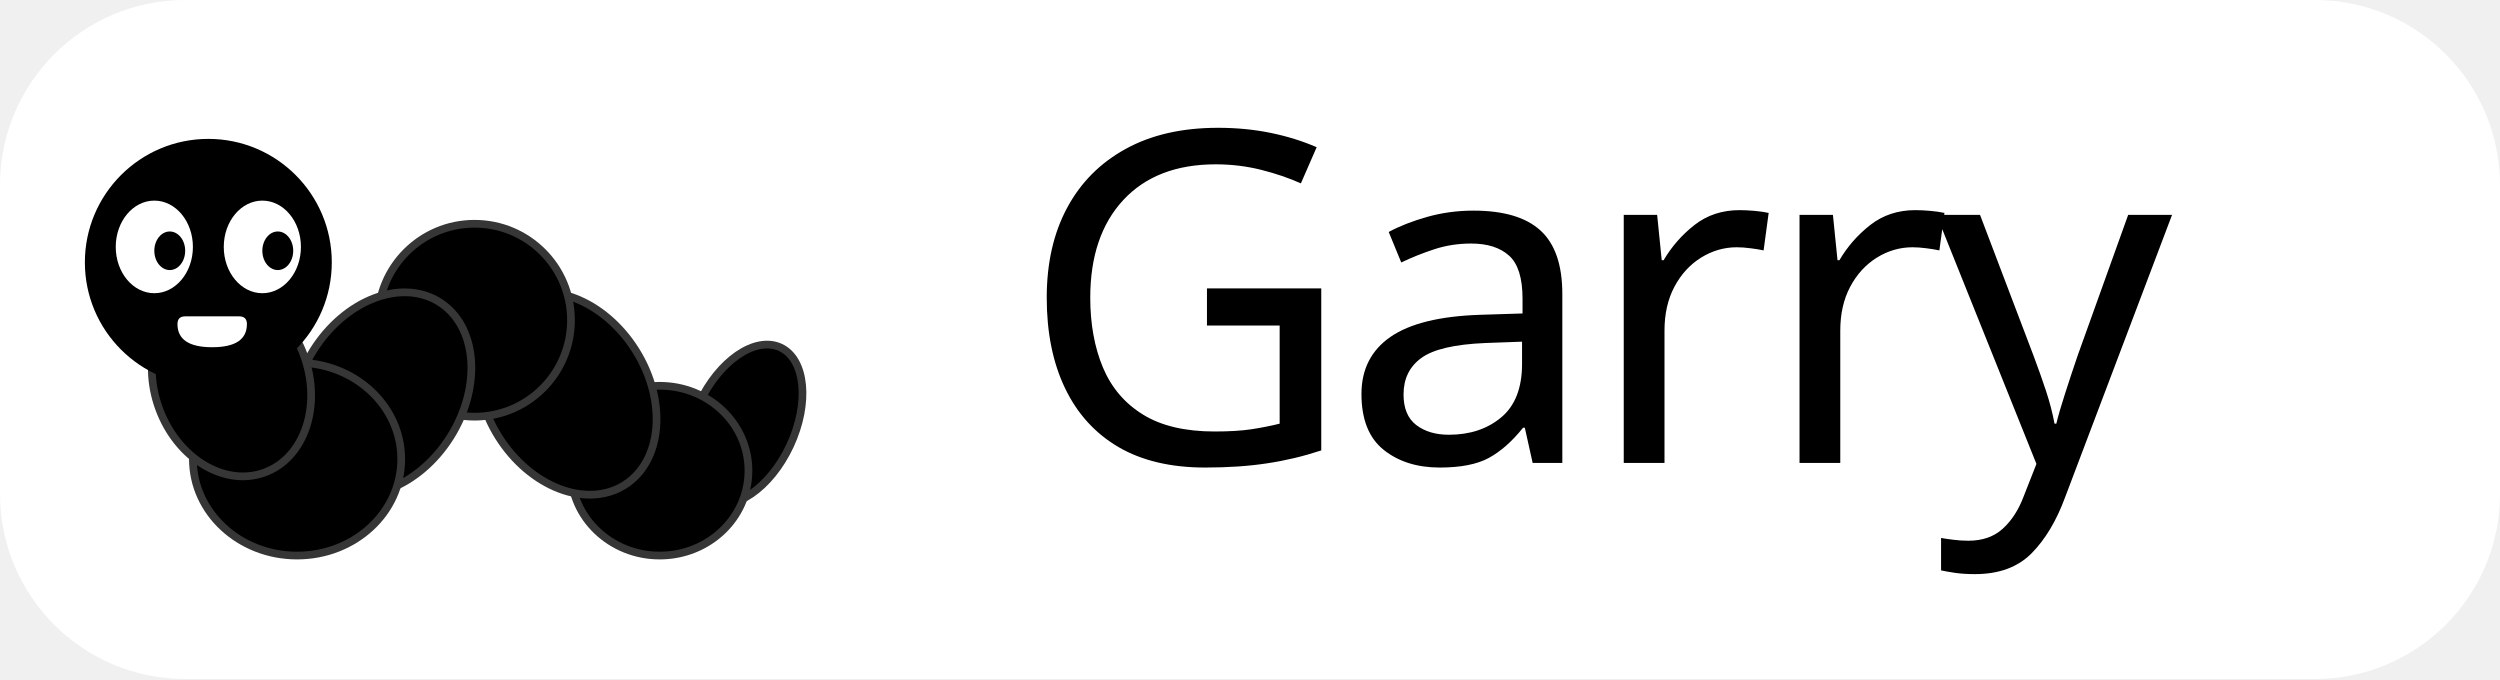
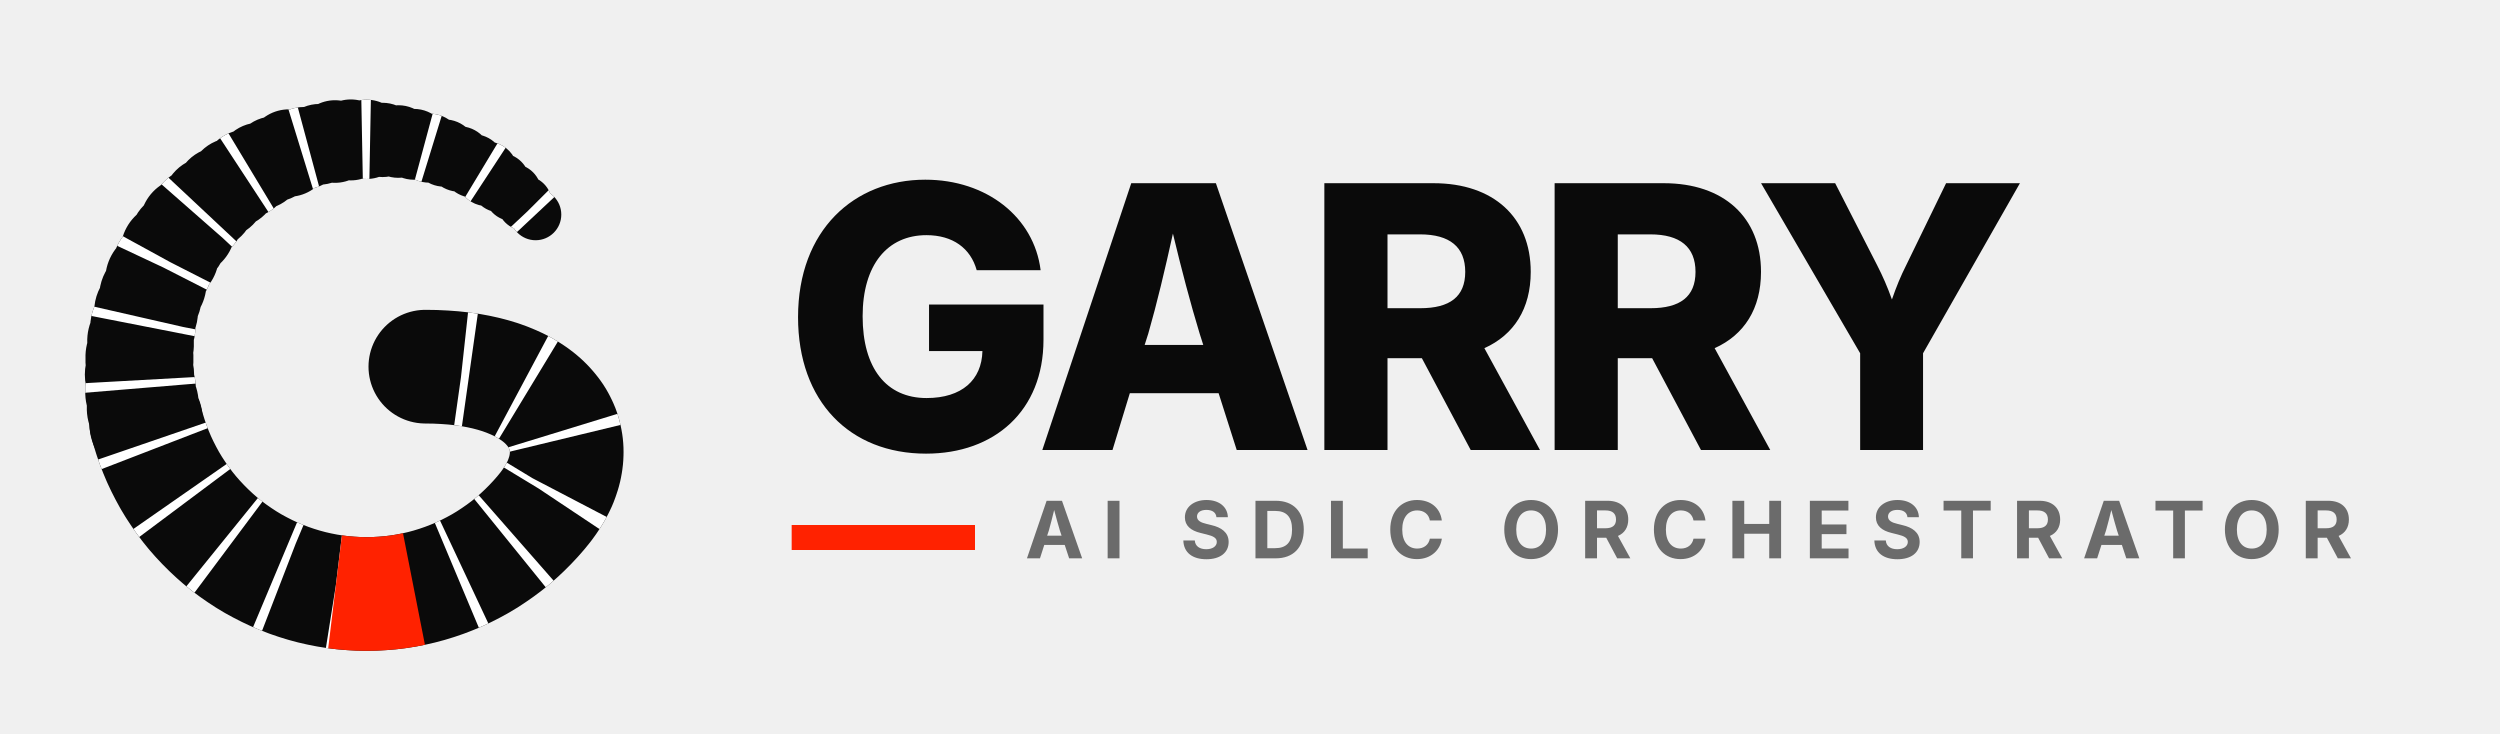
- <svg xmlns="http://www.w3.org/2000/svg" width="324" height="88" viewBox="0 0 324 88" role="img" aria-label="Garry logo">
-   <rect width="324" height="88" rx="24" fill="#ffffff" />
-   <g transform="translate(8 8)">
-     <ellipse cx="88.5" cy="47" rx="6.5" ry="11" fill="#000000" stroke="#363636" stroke-width="1" transform="rotate(25 88.5 47)" />
-     <ellipse cx="77.5" cy="53" rx="11.5" ry="11" fill="#000000" stroke="#363636" stroke-width="1" />
-     <ellipse cx="65.5" cy="43" rx="10.5" ry="14" fill="#000000" stroke="#363636" stroke-width="1" transform="rotate(-32 65.5 43)" />
-     <ellipse cx="53.5" cy="33.5" rx="12.5" ry="12.5" fill="#000000" stroke="#363636" stroke-width="1" />
-     <ellipse cx="41.5" cy="43" rx="10.5" ry="14" fill="#000000" stroke="#363636" stroke-width="1" transform="rotate(32 41.5 43)" />
-     <ellipse cx="30.5" cy="51.5" rx="13.5" ry="12.5" fill="#000000" stroke="#363636" stroke-width="1" />
-     <ellipse cx="22" cy="41.5" rx="10" ry="12.5" fill="#000000" stroke="#363636" stroke-width="1" transform="rotate(-20 22 41.5)" />
-     <ellipse cx="19" cy="26" rx="16" ry="16" fill="#000000" />
-     <ellipse cx="12" cy="24" rx="5" ry="6" fill="#FFFFFF" />
-     <ellipse cx="26" cy="24" rx="5" ry="6" fill="#FFFFFF" />
-     <ellipse cx="14" cy="24.5" rx="2" ry="2.5" fill="#000000" />
-     <ellipse cx="28" cy="24.5" rx="2" ry="2.5" fill="#000000" />
-     <path d="M15 34 Q15 33 16 33 H23 Q24 33 24 34 Q24 37 19.5 37 Q15 37 15 34Z" fill="#fff" />
+ <svg xmlns="http://www.w3.org/2000/svg" width="300" height="88" viewBox="0 0 300 88" role="img" aria-label="Garry logo">
+   <g transform="translate(0 0) scale(.88)">
+     <defs>
+       <mask id="gl" maskUnits="userSpaceOnUse" x="0" y="0" width="100" height="100">
+         <path d="M19.92 57.50L20.20 58.54L20.52 59.58L20.87 60.60L21.26 61.61L21.68 62.61L22.14 63.59L22.63 64.55L23.15 65.50L23.71 66.43L24.30 67.33L24.92 68.22L25.57 69.09L26.25 69.93L26.96 70.74L27.70 71.53L28.47 72.30L29.26 73.04L30.07 73.75L30.91 74.43L31.78 75.08L32.67 75.70L33.57 76.29L34.50 76.85L35.45 77.37L36.41 77.86L37.39 78.32L38.39 78.74L39.40 79.13L40.42 79.48L41.46 79.80L42.50 80.08L43.55 80.32L44.62 80.53L45.69 80.70L46.76 80.83L47.84 80.92L48.92 80.98L50.00 81.00L51.08 80.98L52.16 80.92L53.24 80.83L54.31 80.70L55.38 80.53L56.45 80.32L57.50 80.08L58.54 79.80L59.58 79.48L60.60 79.13L61.61 78.74L62.61 78.32L63.59 77.86L64.55 77.37L65.50 76.85L66.43 76.29L67.33 75.70L68.22 75.08L69.09 74.43L69.93 73.75L70.74 73.04L71.53 72.30L72.30 71.53L73.04 70.74L73.75 69.93L74.43 69.09L74.91 68.43L75.35 67.77L75.75 67.11L76.10 66.44L76.41 65.78L76.66 65.11L76.88 64.44L77.05 63.77L77.17 63.11L77.25 62.45L77.28 61.79L77.27 61.14L77.21 60.50L77.10 59.86L76.95 59.24L76.76 58.62L76.51 58.02L76.22 57.43L75.89 56.85L75.50 56.29L75.07 55.75L74.60 55.22L74.08 54.71L73.51 54.22L72.89 53.75L72.23 53.31L71.52 52.88L70.77 52.48L69.96 52.11L69.11 51.76L68.22 51.44L67.27 51.15L66.28 50.89L65.24 50.66L64.15 50.46L63.02 50.30L61.83 50.17L60.60 50.08L59.33 50.02L58.00 50.00" fill="none" stroke="#fff" stroke-width="15.5" stroke-linecap="round" stroke-linejoin="round" />
+         <path d="M69.54 29.26a3.50 3.50 0 1 0 7.00 0a3.50 3.50 0 1 0 -7.00 0M67.80 27.70a3.73 3.73 0 1 0 7.46 0a3.73 3.73 0 1 0 -7.46 0M66.03 26.25a3.90 3.90 0 1 0 7.80 0a3.90 3.90 0 1 0 -7.80 0M64.17 24.92a4.05 4.05 0 1 0 8.11 0a4.05 4.05 0 1 0 -8.11 0M62.23 23.71a4.20 4.20 0 1 0 8.39 0a4.20 4.20 0 1 0 -8.39 0M60.22 22.63a4.33 4.33 0 1 0 8.66 0a4.33 4.33 0 1 0 -8.66 0M58.15 21.68a4.46 4.46 0 1 0 8.93 0a4.46 4.46 0 1 0 -8.93 0M56.01 20.87a4.59 4.59 0 1 0 9.18 0a4.59 4.59 0 1 0 -9.18 0M53.83 20.20a4.71 4.71 0 1 0 9.42 0a4.71 4.71 0 1 0 -9.42 0M51.61 19.68a4.83 4.83 0 1 0 9.66 0a4.83 4.83 0 1 0 -9.66 0M49.37 19.30a4.95 4.95 0 1 0 9.90 0a4.95 4.95 0 1 0 -9.90 0M47.10 19.08a5.06 5.06 0 1 0 10.13 0a5.06 5.06 0 1 0 -10.13 0M44.82 19.00a5.18 5.18 0 1 0 10.35 0a5.18 5.18 0 1 0 -10.35 0M42.55 19.08a5.29 5.29 0 1 0 10.57 0a5.29 5.29 0 1 0 -10.57 0M40.29 19.30a5.40 5.40 0 1 0 10.79 0a5.40 5.40 0 1 0 -10.79 0M38.05 19.68a5.50 5.50 0 1 0 11.01 0a5.50 5.50 0 1 0 -11.01 0M35.84 20.20a5.61 5.61 0 1 0 11.22 0a5.61 5.61 0 1 0 -11.22 0M33.68 20.87a5.72 5.72 0 1 0 11.43 0a5.72 5.72 0 1 0 -11.43 0M31.57 21.68a5.82 5.82 0 1 0 11.64 0a5.82 5.82 0 1 0 -11.64 0M29.52 22.63a5.92 5.92 0 1 0 11.84 0a5.92 5.92 0 1 0 -11.84 0M27.55 23.71a6.02 6.02 0 1 0 12.05 0a6.02 6.02 0 1 0 -12.05 0M25.66 24.92a6.12 6.12 0 1 0 12.25 0a6.12 6.12 0 1 0 -12.25 0M23.85 26.25a6.22 6.22 0 1 0 12.45 0a6.22 6.22 0 1 0 -12.45 0M22.14 27.70a6.32 6.32 0 1 0 12.64 0a6.32 6.32 0 1 0 -12.64 0M20.54 29.26a6.42 6.42 0 1 0 12.84 0a6.42 6.42 0 1 0 -12.84 0M19.06 30.91a6.52 6.52 0 1 0 13.03 0a6.52 6.52 0 1 0 -13.03 0M17.69 32.67a6.61 6.61 0 1 0 13.22 0a6.61 6.61 0 1 0 -13.22 0M16.45 34.50a6.71 6.71 0 1 0 13.41 0a6.71 6.71 0 1 0 -13.41 0M15.34 36.41a6.80 6.80 0 1 0 13.60 0a6.80 6.80 0 1 0 -13.60 0M14.36 38.39a6.90 6.90 0 1 0 13.79 0a6.90 6.90 0 1 0 -13.79 0M13.53 40.42a6.99 6.99 0 1 0 13.98 0a6.99 6.99 0 1 0 -13.98 0M12.84 42.50a7.08 7.08 0 1 0 14.16 0a7.08 7.08 0 1 0 -14.16 0M12.30 44.62a7.17 7.17 0 1 0 14.35 0a7.17 7.17 0 1 0 -14.35 0M11.90 46.76a7.27 7.27 0 1 0 14.53 0a7.27 7.27 0 1 0 -14.53 0M11.66 48.92a7.36 7.36 0 1 0 14.71 0a7.36 7.36 0 1 0 -14.71 0M11.57 51.08a7.45 7.45 0 1 0 14.90 0a7.45 7.45 0 1 0 -14.90 0M11.63 53.24a7.54 7.54 0 1 0 15.07 0a7.54 7.54 0 1 0 -15.07 0M11.84 55.38a7.63 7.63 0 1 0 15.25 0a7.63 7.63 0 1 0 -15.25 0M12.20 57.50a7.72 7.72 0 1 0 15.43 0a7.72 7.72 0 1 0 -15.43 0" fill="#fff" />
+       </mask>
+     </defs>
+     <path d="M19.92 57.50L20.20 58.54L20.52 59.58L20.87 60.60L21.26 61.61L21.68 62.61L22.14 63.59L22.63 64.55L23.15 65.50L23.71 66.43L24.30 67.33L24.92 68.22L25.57 69.09L26.25 69.93L26.96 70.74L27.70 71.53L28.47 72.30L29.26 73.04L30.07 73.75L30.91 74.43L31.78 75.08L32.67 75.70L33.57 76.29L34.50 76.85L35.45 77.37L36.41 77.86L37.39 78.32L38.39 78.74L39.40 79.13L40.42 79.48L41.46 79.80L42.50 80.08L43.55 80.32L44.62 80.53L45.69 80.70L46.76 80.83L47.84 80.92L48.92 80.98L50.00 81.00L51.08 80.98L52.16 80.92L53.24 80.83L54.31 80.70L55.38 80.53L56.45 80.32L57.50 80.08L58.54 79.80L59.58 79.48L60.60 79.13L61.61 78.74L62.61 78.32L63.59 77.86L64.55 77.37L65.50 76.85L66.43 76.29L67.33 75.70L68.22 75.08L69.09 74.43L69.93 73.75L70.74 73.04L71.53 72.30L72.30 71.53L73.04 70.74L73.75 69.93L74.43 69.09L74.91 68.43L75.35 67.77L75.75 67.11L76.10 66.44L76.41 65.78L76.66 65.11L76.88 64.44L77.05 63.77L77.17 63.11L77.25 62.45L77.28 61.79L77.27 61.14L77.21 60.50L77.10 59.86L76.95 59.24L76.76 58.62L76.51 58.02L76.22 57.43L75.89 56.85L75.50 56.29L75.07 55.75L74.60 55.22L74.08 54.71L73.51 54.22L72.89 53.75L72.23 53.31L71.52 52.88L70.77 52.48L69.96 52.11L69.11 51.76L68.22 51.44L67.27 51.15L66.28 50.89L65.24 50.66L64.15 50.46L63.02 50.30L61.83 50.17L60.60 50.08L59.33 50.02L58.00 50.00" fill="none" stroke="#0a0a0a" stroke-width="15.5" stroke-linecap="round" stroke-linejoin="round" />
+     <path d="M69.54 29.26a3.50 3.50 0 1 0 7.00 0a3.50 3.50 0 1 0 -7.00 0M67.80 27.70a3.73 3.73 0 1 0 7.46 0a3.73 3.73 0 1 0 -7.46 0M66.03 26.25a3.90 3.90 0 1 0 7.80 0a3.90 3.90 0 1 0 -7.80 0M64.17 24.92a4.05 4.05 0 1 0 8.11 0a4.05 4.05 0 1 0 -8.11 0M62.23 23.71a4.20 4.20 0 1 0 8.39 0a4.20 4.20 0 1 0 -8.39 0M60.22 22.63a4.33 4.33 0 1 0 8.66 0a4.33 4.33 0 1 0 -8.66 0M58.15 21.68a4.46 4.46 0 1 0 8.93 0a4.46 4.46 0 1 0 -8.93 0M56.01 20.87a4.59 4.59 0 1 0 9.18 0a4.59 4.59 0 1 0 -9.18 0M53.83 20.20a4.71 4.71 0 1 0 9.42 0a4.71 4.71 0 1 0 -9.42 0M51.61 19.68a4.83 4.83 0 1 0 9.66 0a4.83 4.83 0 1 0 -9.66 0M49.37 19.30a4.95 4.95 0 1 0 9.90 0a4.95 4.95 0 1 0 -9.90 0M47.10 19.08a5.06 5.06 0 1 0 10.13 0a5.06 5.06 0 1 0 -10.13 0M44.82 19.00a5.18 5.18 0 1 0 10.35 0a5.18 5.18 0 1 0 -10.35 0M42.55 19.08a5.29 5.29 0 1 0 10.57 0a5.29 5.29 0 1 0 -10.57 0M40.29 19.30a5.40 5.40 0 1 0 10.79 0a5.40 5.40 0 1 0 -10.79 0M38.05 19.68a5.50 5.50 0 1 0 11.01 0a5.50 5.50 0 1 0 -11.01 0M35.84 20.20a5.61 5.61 0 1 0 11.22 0a5.61 5.61 0 1 0 -11.22 0M33.68 20.87a5.72 5.72 0 1 0 11.43 0a5.72 5.72 0 1 0 -11.43 0M31.57 21.68a5.82 5.82 0 1 0 11.64 0a5.82 5.82 0 1 0 -11.64 0M29.52 22.63a5.92 5.92 0 1 0 11.84 0a5.92 5.92 0 1 0 -11.84 0M27.55 23.71a6.02 6.02 0 1 0 12.05 0a6.02 6.02 0 1 0 -12.05 0M25.66 24.92a6.12 6.12 0 1 0 12.25 0a6.12 6.12 0 1 0 -12.25 0M23.85 26.25a6.22 6.22 0 1 0 12.45 0a6.22 6.22 0 1 0 -12.45 0M22.14 27.70a6.32 6.32 0 1 0 12.64 0a6.32 6.32 0 1 0 -12.64 0M20.54 29.26a6.42 6.42 0 1 0 12.84 0a6.42 6.42 0 1 0 -12.84 0M19.06 30.91a6.52 6.52 0 1 0 13.03 0a6.52 6.52 0 1 0 -13.03 0M17.69 32.67a6.61 6.61 0 1 0 13.22 0a6.61 6.61 0 1 0 -13.22 0M16.45 34.50a6.71 6.71 0 1 0 13.41 0a6.71 6.71 0 1 0 -13.41 0M15.34 36.41a6.80 6.80 0 1 0 13.60 0a6.80 6.80 0 1 0 -13.60 0M14.36 38.39a6.90 6.90 0 1 0 13.79 0a6.90 6.90 0 1 0 -13.79 0M13.53 40.42a6.99 6.99 0 1 0 13.98 0a6.99 6.99 0 1 0 -13.98 0M12.84 42.50a7.08 7.08 0 1 0 14.16 0a7.08 7.08 0 1 0 -14.16 0M12.30 44.62a7.17 7.17 0 1 0 14.35 0a7.17 7.17 0 1 0 -14.35 0M11.90 46.76a7.27 7.27 0 1 0 14.53 0a7.27 7.27 0 1 0 -14.53 0M11.66 48.92a7.36 7.36 0 1 0 14.71 0a7.36 7.36 0 1 0 -14.71 0M11.57 51.08a7.45 7.45 0 1 0 14.90 0a7.45 7.45 0 1 0 -14.90 0M11.63 53.24a7.54 7.54 0 1 0 15.07 0a7.54 7.54 0 1 0 -15.07 0M11.84 55.38a7.63 7.63 0 1 0 15.25 0a7.63 7.63 0 1 0 -15.25 0M12.20 57.50a7.72 7.72 0 1 0 15.43 0a7.72 7.72 0 1 0 -15.43 0" fill="#0a0a0a" />
+     <g mask="url(#gl)">
+       <path d="M73.04 29.26L72.30 28.47L71.53 27.70L70.74 26.96L69.93 26.25L69.09 25.57L68.22 24.92L67.33 24.30L66.43 23.71L65.50 23.15L64.55 22.63L63.59 22.14L62.61 21.68L61.61 21.26L60.60 20.87L59.58 20.52L58.54 20.20L57.50 19.92L56.45 19.68L55.38 19.47L54.31 19.30L53.24 19.17L52.16 19.08L51.08 19.02L50.00 19.00L48.92 19.02L47.84 19.08L46.76 19.17L45.69 19.30L44.62 19.47L43.55 19.68L42.50 19.92L41.46 20.20L40.42 20.52L39.40 20.87L38.39 21.26L37.39 21.68L36.41 22.14L35.45 22.63L34.50 23.15L33.57 23.71L32.67 24.30L31.78 24.92L30.91 25.57L30.07 26.25L29.26 26.96L28.47 27.70L27.70 28.47L26.96 29.26L26.25 30.07L25.57 30.91L24.92 31.78L24.30 32.67L23.71 33.57L23.15 34.50L22.63 35.45L22.14 36.41L21.68 37.39L21.26 38.39L20.87 39.40L20.52 40.42L20.20 41.46L19.92 42.50L19.68 43.55L19.47 44.62L19.30 45.69L19.17 46.76L19.08 47.84L19.02 48.92L19.00 50.00L19.02 51.08L19.08 52.16L19.17 53.24L19.30 54.31L19.47 55.38L19.68 56.45L19.92 57.50L20.20 58.54L20.52 59.58L20.87 60.60L21.26 61.61L21.68 62.61L22.14 63.59L22.63 64.55L23.15 65.50L23.71 66.43L24.30 67.33L24.92 68.22L25.57 69.09L26.25 69.93L26.96 70.74L27.70 71.53L28.47 72.30L29.26 73.04L30.07 73.75L30.91 74.43L31.78 75.08L32.67 75.70L33.57 76.29L34.50 76.85L35.45 77.37L36.41 77.86L37.39 78.32L38.39 78.74L39.40 79.13L40.42 79.48L41.46 79.80L42.50 80.08L43.55 80.32L44.62 80.53L45.69 80.70L46.76 80.83L47.84 80.92L48.92 80.98L50.00 81.00L51.08 80.98L52.16 80.92L53.24 80.83L54.31 80.70L55.38 80.53L56.45 80.32L57.50 80.08L58.54 79.80L59.58 79.48L60.60 79.13L61.61 78.74L62.61 78.32L63.59 77.86L64.55 77.37L65.50 76.85L66.43 76.29L67.33 75.70L68.22 75.08L69.09 74.43L69.93 73.75L70.74 73.04L71.53 72.30L72.30 71.53L73.04 70.74L73.75 69.93L74.43 69.09L74.91 68.43L75.35 67.77L75.75 67.11L76.10 66.44L76.41 65.78L76.66 65.11L76.88 64.44L77.05 63.77L77.17 63.11L77.25 62.45L77.28 61.79L77.27 61.14L77.21 60.50L77.10 59.86L76.95 59.24L76.76 58.62L76.51 58.02L76.22 57.43L75.89 56.85L75.50 56.29L75.07 55.75L74.60 55.22L74.08 54.71L73.51 54.22L72.89 53.75L72.23 53.31L71.52 52.88L70.77 52.48L69.96 52.11L69.11 51.76L68.22 51.44L67.27 51.15L66.28 50.89L65.24 50.66L64.15 50.46L63.02 50.30L61.83 50.17L60.60 50.08L59.33 50.02L58.00 50.00" fill="none" stroke="#ffffff" stroke-width="22" stroke-dasharray="1.1 7.4" />
+       <path d="M45.69 80.70L46.76 80.83L47.84 80.92L48.92 80.98L50.00 81.00L51.08 80.98L52.16 80.92L53.24 80.83L54.31 80.70L55.38 80.53L56.45 80.32" fill="none" stroke="#ff2200" stroke-width="22" />
+     </g>
  </g>
-   <text x="132" y="60" font-family="Orbitron, sans-serif" font-size="60" font-weight="500" letter-spacing="-2" fill="#000">Garry</text>
+   <text x="94" y="54" font-family="Inter, 'Helvetica Neue', Helvetica, Arial, sans-serif" font-size="44" font-weight="800" letter-spacing="-1.5" fill="#0a0a0a">GARRY</text>
+   <rect x="95" y="63" width="22" height="3" fill="#ff2200" />
+   <text x="123" y="67" font-family="Inter, 'Helvetica Neue', Helvetica, Arial, sans-serif" font-size="9.5" font-weight="700" letter-spacing="2.2" fill="#6b6b6b">AI SDLC ORCHESTRATOR</text>
</svg>
